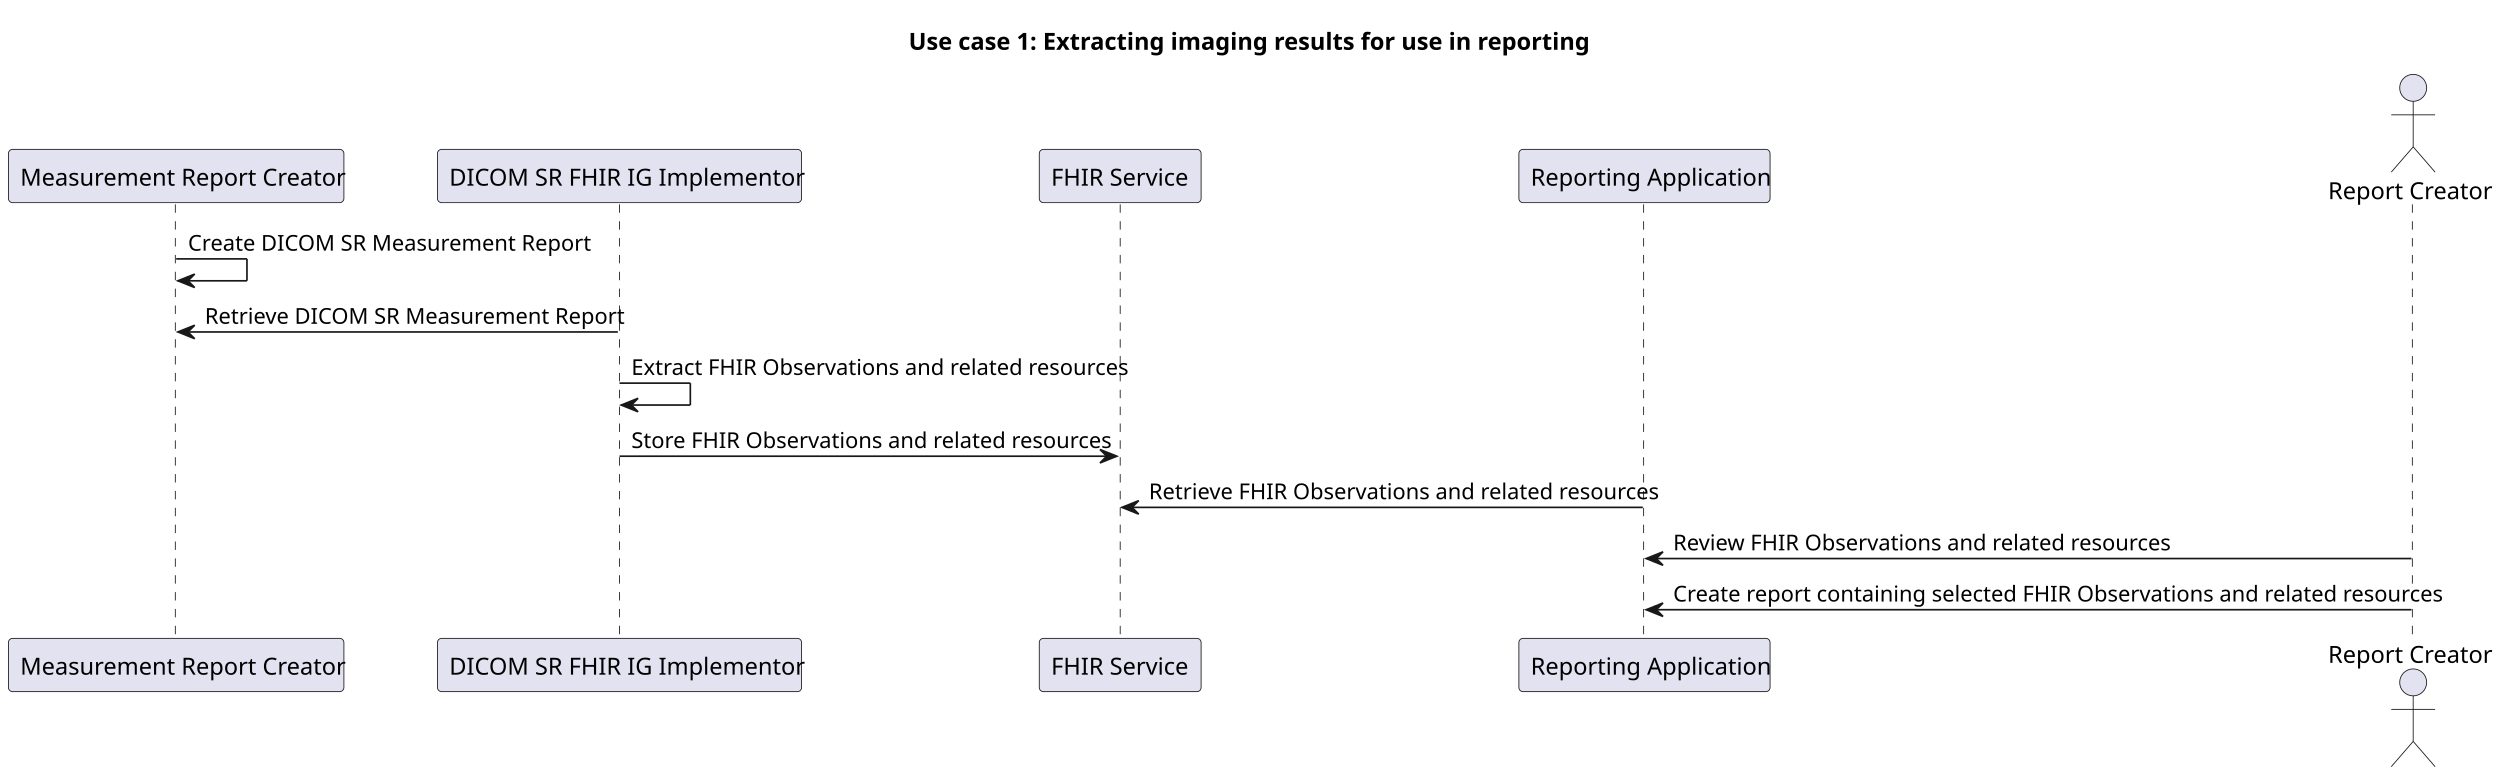
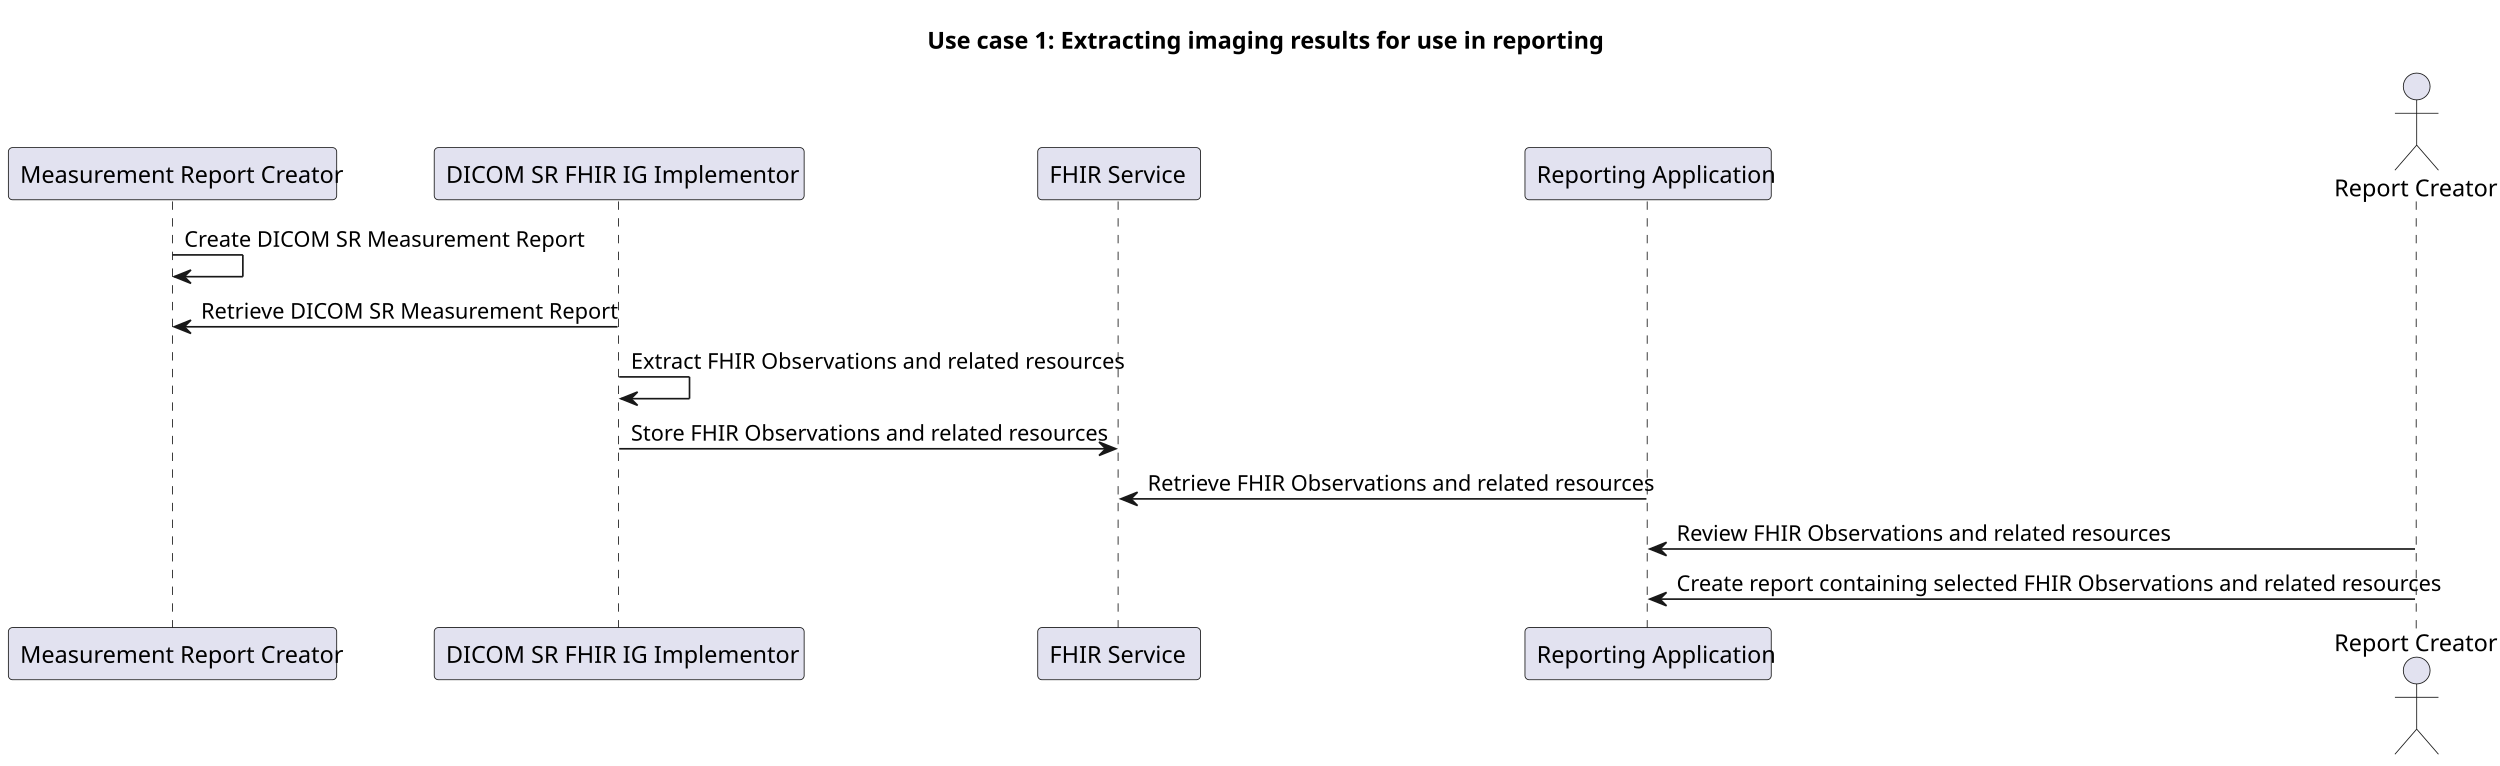
- <svg xmlns="http://www.w3.org/2000/svg" contentStyleType="text/css" height="461px" preserveAspectRatio="none" style="width:1483px;height:461px;background:#FFFFFF;" version="1.1" viewBox="0 0 1483 461" width="1483px" zoomAndPan="magnify">
+ <svg xmlns="http://www.w3.org/2000/svg" contentStyleType="text/css" data-diagram-type="SEQUENCE" height="457px" preserveAspectRatio="none" style="width:1493px;height:457px;background:#FFFFFF;" version="1.1" viewBox="0 0 1493 457" width="1493px" zoomAndPan="magnify">
  <defs />
  <g>
-     <text fill="#000000" font-family="sans-serif" font-size="14" font-weight="bold" lengthAdjust="spacing" textLength="408" x="539" y="29.533">Use case 1: Extracting imaging results for use in reporting</text>
-     <line style="stroke:#181818;stroke-width:0.5;stroke-dasharray:5.0,5.0;" x1="104" x2="104" y1="121.219" y2="379.68" />
-     <line style="stroke:#181818;stroke-width:0.5;stroke-dasharray:5.0,5.0;" x1="367.5" x2="367.5" y1="121.219" y2="379.68" />
-     <line style="stroke:#181818;stroke-width:0.5;stroke-dasharray:5.0,5.0;" x1="664.5" x2="664.5" y1="121.219" y2="379.68" />
-     <line style="stroke:#181818;stroke-width:0.5;stroke-dasharray:5.0,5.0;" x1="975" x2="975" y1="121.219" y2="379.68" />
-     <line style="stroke:#181818;stroke-width:0.5;stroke-dasharray:5.0,5.0;" x1="1431" x2="1431" y1="121.219" y2="379.68" />
-     <rect fill="#E2E2F0" height="31.609" rx="2.5" ry="2.5" style="stroke:#181818;stroke-width:0.5;" width="199" x="5" y="88.609" />
-     <text fill="#000000" font-family="sans-serif" font-size="14" lengthAdjust="spacing" textLength="185" x="12" y="110.143">Measurement Report Creator</text>
-     <rect fill="#E2E2F0" height="31.609" rx="2.5" ry="2.5" style="stroke:#181818;stroke-width:0.5;" width="199" x="5" y="378.68" />
-     <text fill="#000000" font-family="sans-serif" font-size="14" lengthAdjust="spacing" textLength="185" x="12" y="400.213">Measurement Report Creator</text>
-     <rect fill="#E2E2F0" height="31.609" rx="2.5" ry="2.5" style="stroke:#181818;stroke-width:0.5;" width="216" x="259.5" y="88.609" />
-     <text fill="#000000" font-family="sans-serif" font-size="14" lengthAdjust="spacing" textLength="202" x="266.5" y="110.143">DICOM SR FHIR IG Implementor</text>
-     <rect fill="#E2E2F0" height="31.609" rx="2.5" ry="2.5" style="stroke:#181818;stroke-width:0.5;" width="216" x="259.5" y="378.68" />
-     <text fill="#000000" font-family="sans-serif" font-size="14" lengthAdjust="spacing" textLength="202" x="266.5" y="400.213">DICOM SR FHIR IG Implementor</text>
-     <rect fill="#E2E2F0" height="31.609" rx="2.5" ry="2.5" style="stroke:#181818;stroke-width:0.5;" width="96" x="616.5" y="88.609" />
-     <text fill="#000000" font-family="sans-serif" font-size="14" lengthAdjust="spacing" textLength="82" x="623.5" y="110.143">FHIR Service</text>
-     <rect fill="#E2E2F0" height="31.609" rx="2.5" ry="2.5" style="stroke:#181818;stroke-width:0.5;" width="96" x="616.5" y="378.68" />
-     <text fill="#000000" font-family="sans-serif" font-size="14" lengthAdjust="spacing" textLength="82" x="623.5" y="400.213">FHIR Service</text>
-     <rect fill="#E2E2F0" height="31.609" rx="2.5" ry="2.5" style="stroke:#181818;stroke-width:0.5;" width="149" x="901" y="88.609" />
-     <text fill="#000000" font-family="sans-serif" font-size="14" lengthAdjust="spacing" textLength="135" x="908" y="110.143">Reporting Application</text>
-     <rect fill="#E2E2F0" height="31.609" rx="2.5" ry="2.5" style="stroke:#181818;stroke-width:0.5;" width="149" x="901" y="378.68" />
-     <text fill="#000000" font-family="sans-serif" font-size="14" lengthAdjust="spacing" textLength="135" x="908" y="400.213">Reporting Application</text>
-     <text fill="#000000" font-family="sans-serif" font-size="14" lengthAdjust="spacing" textLength="95" x="1381" y="118.143">Report Creator</text>
-     <ellipse cx="1431.5" cy="52.109" fill="#E2E2F0" rx="8" ry="8" style="stroke:#181818;stroke-width:0.5;" />
-     <path d="M1431.5,60.109 L1431.5,87.109 M1418.5,68.109 L1444.5,68.109 M1431.5,87.109 L1418.5,102.109 M1431.5,87.109 L1444.5,102.109 " fill="none" style="stroke:#181818;stroke-width:0.5;" />
-     <text fill="#000000" font-family="sans-serif" font-size="14" lengthAdjust="spacing" textLength="95" x="1381" y="393.213">Report Creator</text>
-     <ellipse cx="1431.5" cy="404.789" fill="#E2E2F0" rx="8" ry="8" style="stroke:#181818;stroke-width:0.5;" />
-     <path d="M1431.5,412.789 L1431.5,439.789 M1418.5,420.789 L1444.5,420.789 M1431.5,439.789 L1418.5,454.789 M1431.5,439.789 L1444.5,454.789 " fill="none" style="stroke:#181818;stroke-width:0.5;" />
-     <line style="stroke:#181818;stroke-width:1.0;" x1="104.5" x2="146.5" y1="153.57" y2="153.57" />
-     <line style="stroke:#181818;stroke-width:1.0;" x1="146.5" x2="146.5" y1="153.57" y2="166.57" />
-     <line style="stroke:#181818;stroke-width:1.0;" x1="105.5" x2="146.5" y1="166.57" y2="166.57" />
-     <polygon fill="#181818" points="115.5,162.57,105.5,166.57,115.5,170.57,111.5,166.57" style="stroke:#181818;stroke-width:1.0;" />
-     <text fill="#000000" font-family="sans-serif" font-size="13" lengthAdjust="spacing" textLength="231" x="111.5" y="148.714">Create DICOM SR Measurement Report</text>
-     <polygon fill="#181818" points="115.5,192.922,105.5,196.922,115.5,200.922,111.5,196.922" style="stroke:#181818;stroke-width:1.0;" />
-     <line style="stroke:#181818;stroke-width:1.0;" x1="109.5" x2="366.5" y1="196.922" y2="196.922" />
-     <text fill="#000000" font-family="sans-serif" font-size="13" lengthAdjust="spacing" textLength="239" x="121.5" y="192.065">Retrieve DICOM SR Measurement Report</text>
-     <line style="stroke:#181818;stroke-width:1.0;" x1="367.5" x2="409.5" y1="227.273" y2="227.273" />
-     <line style="stroke:#181818;stroke-width:1.0;" x1="409.5" x2="409.5" y1="227.273" y2="240.273" />
-     <line style="stroke:#181818;stroke-width:1.0;" x1="368.5" x2="409.5" y1="240.273" y2="240.273" />
-     <polygon fill="#181818" points="378.5,236.273,368.5,240.273,378.5,244.273,374.5,240.273" style="stroke:#181818;stroke-width:1.0;" />
-     <text fill="#000000" font-family="sans-serif" font-size="13" lengthAdjust="spacing" textLength="283" x="374.5" y="222.417">Extract FHIR Observations and related resources</text>
-     <polygon fill="#181818" points="652.5,266.625,662.5,270.625,652.5,274.625,656.5,270.625" style="stroke:#181818;stroke-width:1.0;" />
-     <line style="stroke:#181818;stroke-width:1.0;" x1="367.5" x2="658.5" y1="270.625" y2="270.625" />
-     <text fill="#000000" font-family="sans-serif" font-size="13" lengthAdjust="spacing" textLength="272" x="374.5" y="265.769">Store FHIR Observations and related resources</text>
-     <polygon fill="#181818" points="675.5,296.977,665.5,300.977,675.5,304.977,671.5,300.977" style="stroke:#181818;stroke-width:1.0;" />
-     <line style="stroke:#181818;stroke-width:1.0;" x1="669.5" x2="974.5" y1="300.977" y2="300.977" />
-     <text fill="#000000" font-family="sans-serif" font-size="13" lengthAdjust="spacing" textLength="287" x="681.5" y="296.12">Retrieve FHIR Observations and related resources</text>
-     <polygon fill="#181818" points="986.5,327.328,976.5,331.328,986.5,335.328,982.5,331.328" style="stroke:#181818;stroke-width:1.0;" />
-     <line style="stroke:#181818;stroke-width:1.0;" x1="980.5" x2="1430.5" y1="331.328" y2="331.328" />
-     <text fill="#000000" font-family="sans-serif" font-size="13" lengthAdjust="spacing" textLength="281" x="992.5" y="326.472">Review FHIR Observations and related resources</text>
-     <polygon fill="#181818" points="986.5,357.68,976.5,361.68,986.5,365.68,982.5,361.68" style="stroke:#181818;stroke-width:1.0;" />
-     <line style="stroke:#181818;stroke-width:1.0;" x1="980.5" x2="1430.5" y1="361.68" y2="361.68" />
-     <text fill="#000000" font-family="sans-serif" font-size="13" lengthAdjust="spacing" textLength="432" x="992.5" y="356.823">Create report containing selected FHIR Observations and related resources</text>
+     <text fill="#000000" font-family="sans-serif" font-size="14" font-weight="bold" lengthAdjust="spacing" textLength="388.992" x="553.776" y="29.075">Use case 1: Extracting imaging results for use in reporting</text>
+     <g class="participant-lifeline" data-entity-uid="part1" data-qualified-name="sr_creator" id="part1-lifeline">
+       <g>
+         <rect fill="#000000" fill-opacity="0" height="255.484" width="8" x="99.038" y="120.303" />
+         <line style="stroke:#181818;stroke-width:0.5;stroke-dasharray:5,5;" x1="103" x2="103" y1="120.303" y2="375.787" />
+       </g>
+     </g>
+     <g class="participant-lifeline" data-entity-uid="part2" data-qualified-name="ig_implementor" id="part2-lifeline">
+       <g>
+         <rect fill="#000000" fill-opacity="0" height="255.484" width="8" x="365.778" y="120.303" />
+         <line style="stroke:#181818;stroke-width:0.5;stroke-dasharray:5,5;" x1="369.32" x2="369.32" y1="120.303" y2="375.787" />
+       </g>
+     </g>
+     <g class="participant-lifeline" data-entity-uid="part3" data-qualified-name="fhir_service" id="part3-lifeline">
+       <g>
+         <rect fill="#000000" fill-opacity="0" height="255.484" width="8" x="664.346" y="120.303" />
+         <line style="stroke:#181818;stroke-width:0.5;stroke-dasharray:5,5;" x1="667.729" x2="667.729" y1="120.303" y2="375.787" />
+       </g>
+     </g>
+     <g class="participant-lifeline" data-entity-uid="part4" data-qualified-name="report_creator" id="part4-lifeline">
+       <g>
+         <rect fill="#000000" fill-opacity="0" height="255.484" width="8" x="980.25" y="120.303" />
+         <line style="stroke:#181818;stroke-width:0.5;stroke-dasharray:5,5;" x1="983.708" x2="983.708" y1="120.303" y2="375.787" />
+       </g>
+     </g>
+     <g class="participant-lifeline" data-entity-uid="part5" data-qualified-name="reporter" id="part5-lifeline">
+       <g>
+         <rect fill="#000000" fill-opacity="0" height="255.484" width="8" x="1439.248" y="120.303" />
+         <line style="stroke:#181818;stroke-width:0.5;stroke-dasharray:5,5;" x1="1442.952" x2="1442.952" y1="120.303" y2="375.787" />
+       </g>
+     </g>
+     <g class="participant participant-head" data-entity-uid="part1" data-qualified-name="sr_creator" id="part1-head">
+       <rect fill="#E2E2F0" height="31.151" rx="2.5" ry="2.5" style="stroke:#181818;stroke-width:0.5;" width="196.075" x="5" y="88.151" />
+       <text fill="#000000" font-family="sans-serif" font-size="14" lengthAdjust="spacing" textLength="182.075" x="12" y="109.227">Measurement Report Creator</text>
+     </g>
+     <g class="participant participant-tail" data-entity-uid="part1" data-qualified-name="sr_creator" id="part1-tail">
+       <rect fill="#E2E2F0" height="31.151" rx="2.5" ry="2.5" style="stroke:#181818;stroke-width:0.5;" width="196.075" x="5" y="374.787" />
+       <text fill="#000000" font-family="sans-serif" font-size="14" lengthAdjust="spacing" textLength="182.075" x="12" y="395.862">Measurement Report Creator</text>
+     </g>
+     <g class="participant participant-head" data-entity-uid="part2" data-qualified-name="ig_implementor" id="part2-head">
+       <rect fill="#E2E2F0" height="31.151" rx="2.5" ry="2.5" style="stroke:#181818;stroke-width:0.5;" width="220.917" x="259.32" y="88.151" />
+       <text fill="#000000" font-family="sans-serif" font-size="14" lengthAdjust="spacing" textLength="206.917" x="266.32" y="109.227">DICOM SR FHIR IG Implementor</text>
+     </g>
+     <g class="participant participant-tail" data-entity-uid="part2" data-qualified-name="ig_implementor" id="part2-tail">
+       <rect fill="#E2E2F0" height="31.151" rx="2.5" ry="2.5" style="stroke:#181818;stroke-width:0.5;" width="220.917" x="259.32" y="374.787" />
+       <text fill="#000000" font-family="sans-serif" font-size="14" lengthAdjust="spacing" textLength="206.917" x="266.32" y="395.862">DICOM SR FHIR IG Implementor</text>
+     </g>
+     <g class="participant participant-head" data-entity-uid="part3" data-qualified-name="fhir_service" id="part3-head">
+       <rect fill="#E2E2F0" height="31.151" rx="2.5" ry="2.5" style="stroke:#181818;stroke-width:0.5;" width="97.234" x="619.729" y="88.151" />
+       <text fill="#000000" font-family="sans-serif" font-size="14" lengthAdjust="spacing" textLength="83.234" x="626.729" y="109.227">FHIR Service</text>
+     </g>
+     <g class="participant participant-tail" data-entity-uid="part3" data-qualified-name="fhir_service" id="part3-tail">
+       <rect fill="#E2E2F0" height="31.151" rx="2.5" ry="2.5" style="stroke:#181818;stroke-width:0.5;" width="97.234" x="619.729" y="374.787" />
+       <text fill="#000000" font-family="sans-serif" font-size="14" lengthAdjust="spacing" textLength="83.234" x="626.729" y="395.862">FHIR Service</text>
+     </g>
+     <g class="participant participant-head" data-entity-uid="part4" data-qualified-name="report_creator" id="part4-head">
+       <rect fill="#E2E2F0" height="31.151" rx="2.5" ry="2.5" style="stroke:#181818;stroke-width:0.5;" width="147.082" x="910.708" y="88.151" />
+       <text fill="#000000" font-family="sans-serif" font-size="14" lengthAdjust="spacing" textLength="133.082" x="917.708" y="109.227">Reporting Application</text>
+     </g>
+     <g class="participant participant-tail" data-entity-uid="part4" data-qualified-name="report_creator" id="part4-tail">
+       <rect fill="#E2E2F0" height="31.151" rx="2.5" ry="2.5" style="stroke:#181818;stroke-width:0.5;" width="147.082" x="910.708" y="374.787" />
+       <text fill="#000000" font-family="sans-serif" font-size="14" lengthAdjust="spacing" textLength="133.082" x="917.708" y="395.862">Reporting Application</text>
+     </g>
+     <g class="participant participant-head" data-entity-uid="part5" data-qualified-name="reporter" id="part5-head">
+       <text fill="#000000" font-family="sans-serif" font-size="14" lengthAdjust="spacing" textLength="92.593" x="1393.952" y="117.227">Report Creator</text>
+       <ellipse cx="1443.248" cy="51.651" fill="#E2E2F0" rx="8" ry="8" style="stroke:#181818;stroke-width:0.5;" />
+       <path d="M1443.248,59.651 L1443.248,86.651 M1430.248,67.651 L1456.248,67.651 M1443.248,86.651 L1430.248,101.651 M1443.248,86.651 L1456.248,101.651" fill="none" style="stroke:#181818;stroke-width:0.5;" />
+     </g>
+     <g class="participant participant-tail" data-entity-uid="part5" data-qualified-name="reporter" id="part5-tail">
+       <text fill="#000000" font-family="sans-serif" font-size="14" lengthAdjust="spacing" textLength="92.593" x="1393.952" y="388.862">Report Creator</text>
+       <ellipse cx="1443.248" cy="400.438" fill="#E2E2F0" rx="8" ry="8" style="stroke:#181818;stroke-width:0.5;" />
+       <path d="M1443.248,408.438 L1443.248,435.438 M1430.248,416.438 L1456.248,416.438 M1443.248,435.438 L1430.248,450.438 M1443.248,435.438 L1456.248,450.438" fill="none" style="stroke:#181818;stroke-width:0.5;" />
+     </g>
+     <g class="message" data-entity-1="part1" data-entity-2="part1" id="msg1">
+       <line style="stroke:#181818;stroke-width:1;" x1="103.038" x2="145.038" y1="152.229" y2="152.229" />
+       <line style="stroke:#181818;stroke-width:1;" x1="145.038" x2="145.038" y1="152.229" y2="165.229" />
+       <line style="stroke:#181818;stroke-width:1;" x1="104.038" x2="145.038" y1="165.229" y2="165.229" />
+       <polygon fill="#181818" points="114.038,161.229,104.038,165.229,114.038,169.229,110.038,165.229" style="stroke:#181818;stroke-width:1;" />
+       <text fill="#000000" font-family="sans-serif" font-size="13" lengthAdjust="spacing" textLength="233.352" x="110.038" y="147.373">Create DICOM SR Measurement Report</text>
+     </g>
+     <g class="message" data-entity-1="part2" data-entity-2="part1" id="msg2">
+       <polygon fill="#181818" points="114.038,191.155,104.038,195.155,114.038,199.155,110.038,195.155" style="stroke:#181818;stroke-width:1;" />
+       <line style="stroke:#181818;stroke-width:1;" x1="108.038" x2="368.778" y1="195.155" y2="195.155" />
+       <text fill="#000000" font-family="sans-serif" font-size="13" lengthAdjust="spacing" textLength="242.741" x="120.038" y="190.299">Retrieve DICOM SR Measurement Report</text>
+     </g>
+     <g class="message" data-entity-1="part2" data-entity-2="part2" id="msg3">
+       <line style="stroke:#181818;stroke-width:1;" x1="369.778" x2="411.778" y1="225.082" y2="225.082" />
+       <line style="stroke:#181818;stroke-width:1;" x1="411.778" x2="411.778" y1="225.082" y2="238.082" />
+       <line style="stroke:#181818;stroke-width:1;" x1="370.778" x2="411.778" y1="238.082" y2="238.082" />
+       <polygon fill="#181818" points="380.778,234.082,370.778,238.082,380.778,242.082,376.778,238.082" style="stroke:#181818;stroke-width:1;" />
+       <text fill="#000000" font-family="sans-serif" font-size="13" lengthAdjust="spacing" textLength="283.95" x="376.778" y="220.225">Extract FHIR Observations and related resources</text>
+     </g>
+     <g class="message" data-entity-1="part2" data-entity-2="part3" id="msg4">
+       <polygon fill="#181818" points="656.346,264.008,666.346,268.008,656.346,272.008,660.346,268.008" style="stroke:#181818;stroke-width:1;" />
+       <line style="stroke:#181818;stroke-width:1;" x1="369.778" x2="662.346" y1="268.008" y2="268.008" />
+       <text fill="#000000" font-family="sans-serif" font-size="13" lengthAdjust="spacing" textLength="274.568" x="376.778" y="263.151">Store FHIR Observations and related resources</text>
+     </g>
+     <g class="message" data-entity-1="part4" data-entity-2="part3" id="msg5">
+       <polygon fill="#181818" points="679.346,293.934,669.346,297.934,679.346,301.934,675.346,297.934" style="stroke:#181818;stroke-width:1;" />
+       <line style="stroke:#181818;stroke-width:1;" x1="673.346" x2="983.25" y1="297.934" y2="297.934" />
+       <text fill="#000000" font-family="sans-serif" font-size="13" lengthAdjust="spacing" textLength="291.903" x="685.346" y="293.078">Retrieve FHIR Observations and related resources</text>
+     </g>
+     <g class="message" data-entity-1="part5" data-entity-2="part4" id="msg6">
+       <polygon fill="#181818" points="995.25,323.86,985.25,327.86,995.25,331.86,991.25,327.86" style="stroke:#181818;stroke-width:1;" />
+       <line style="stroke:#181818;stroke-width:1;" x1="989.25" x2="1442.248" y1="327.86" y2="327.86" />
+       <text fill="#000000" font-family="sans-serif" font-size="13" lengthAdjust="spacing" textLength="286.121" x="1001.25" y="323.004">Review FHIR Observations and related resources</text>
+     </g>
+     <g class="message" data-entity-1="part5" data-entity-2="part4" id="msg7">
+       <polygon fill="#181818" points="995.25,353.787,985.25,357.787,995.25,361.787,991.25,357.787" style="stroke:#181818;stroke-width:1;" />
+       <line style="stroke:#181818;stroke-width:1;" x1="989.25" x2="1442.248" y1="357.787" y2="357.787" />
+       <text fill="#000000" font-family="sans-serif" font-size="13" lengthAdjust="spacing" textLength="434.998" x="1001.25" y="352.93">Create report containing selected FHIR Observations and related resources</text>
+     </g>
  </g>
</svg>
